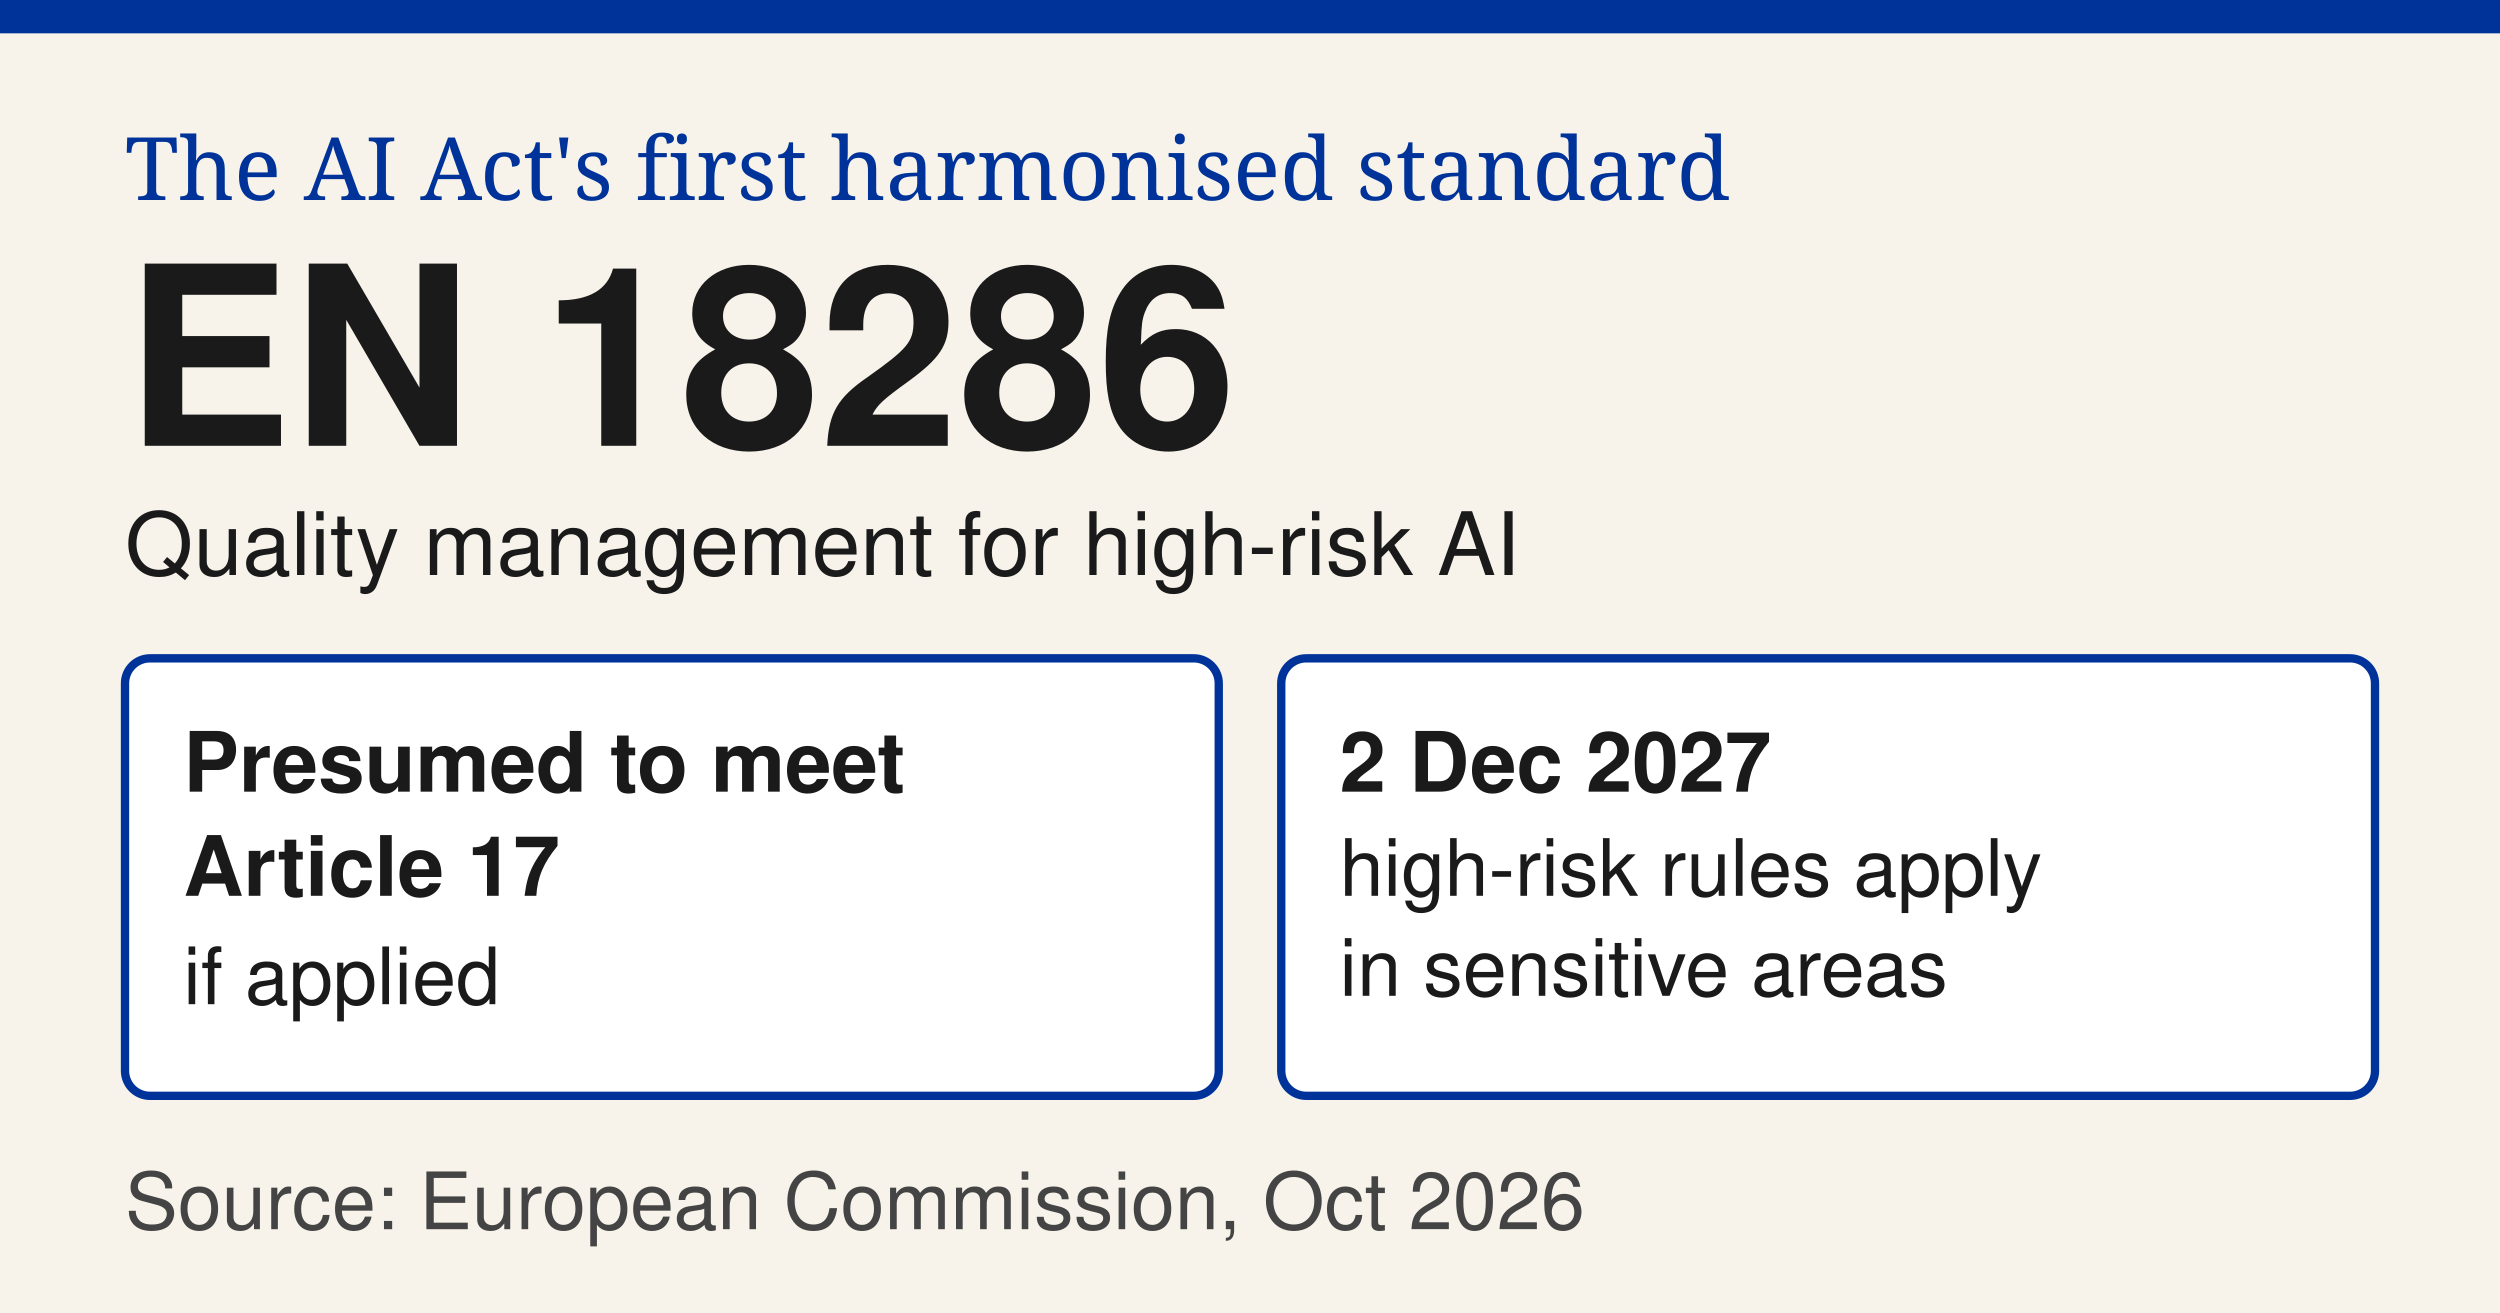
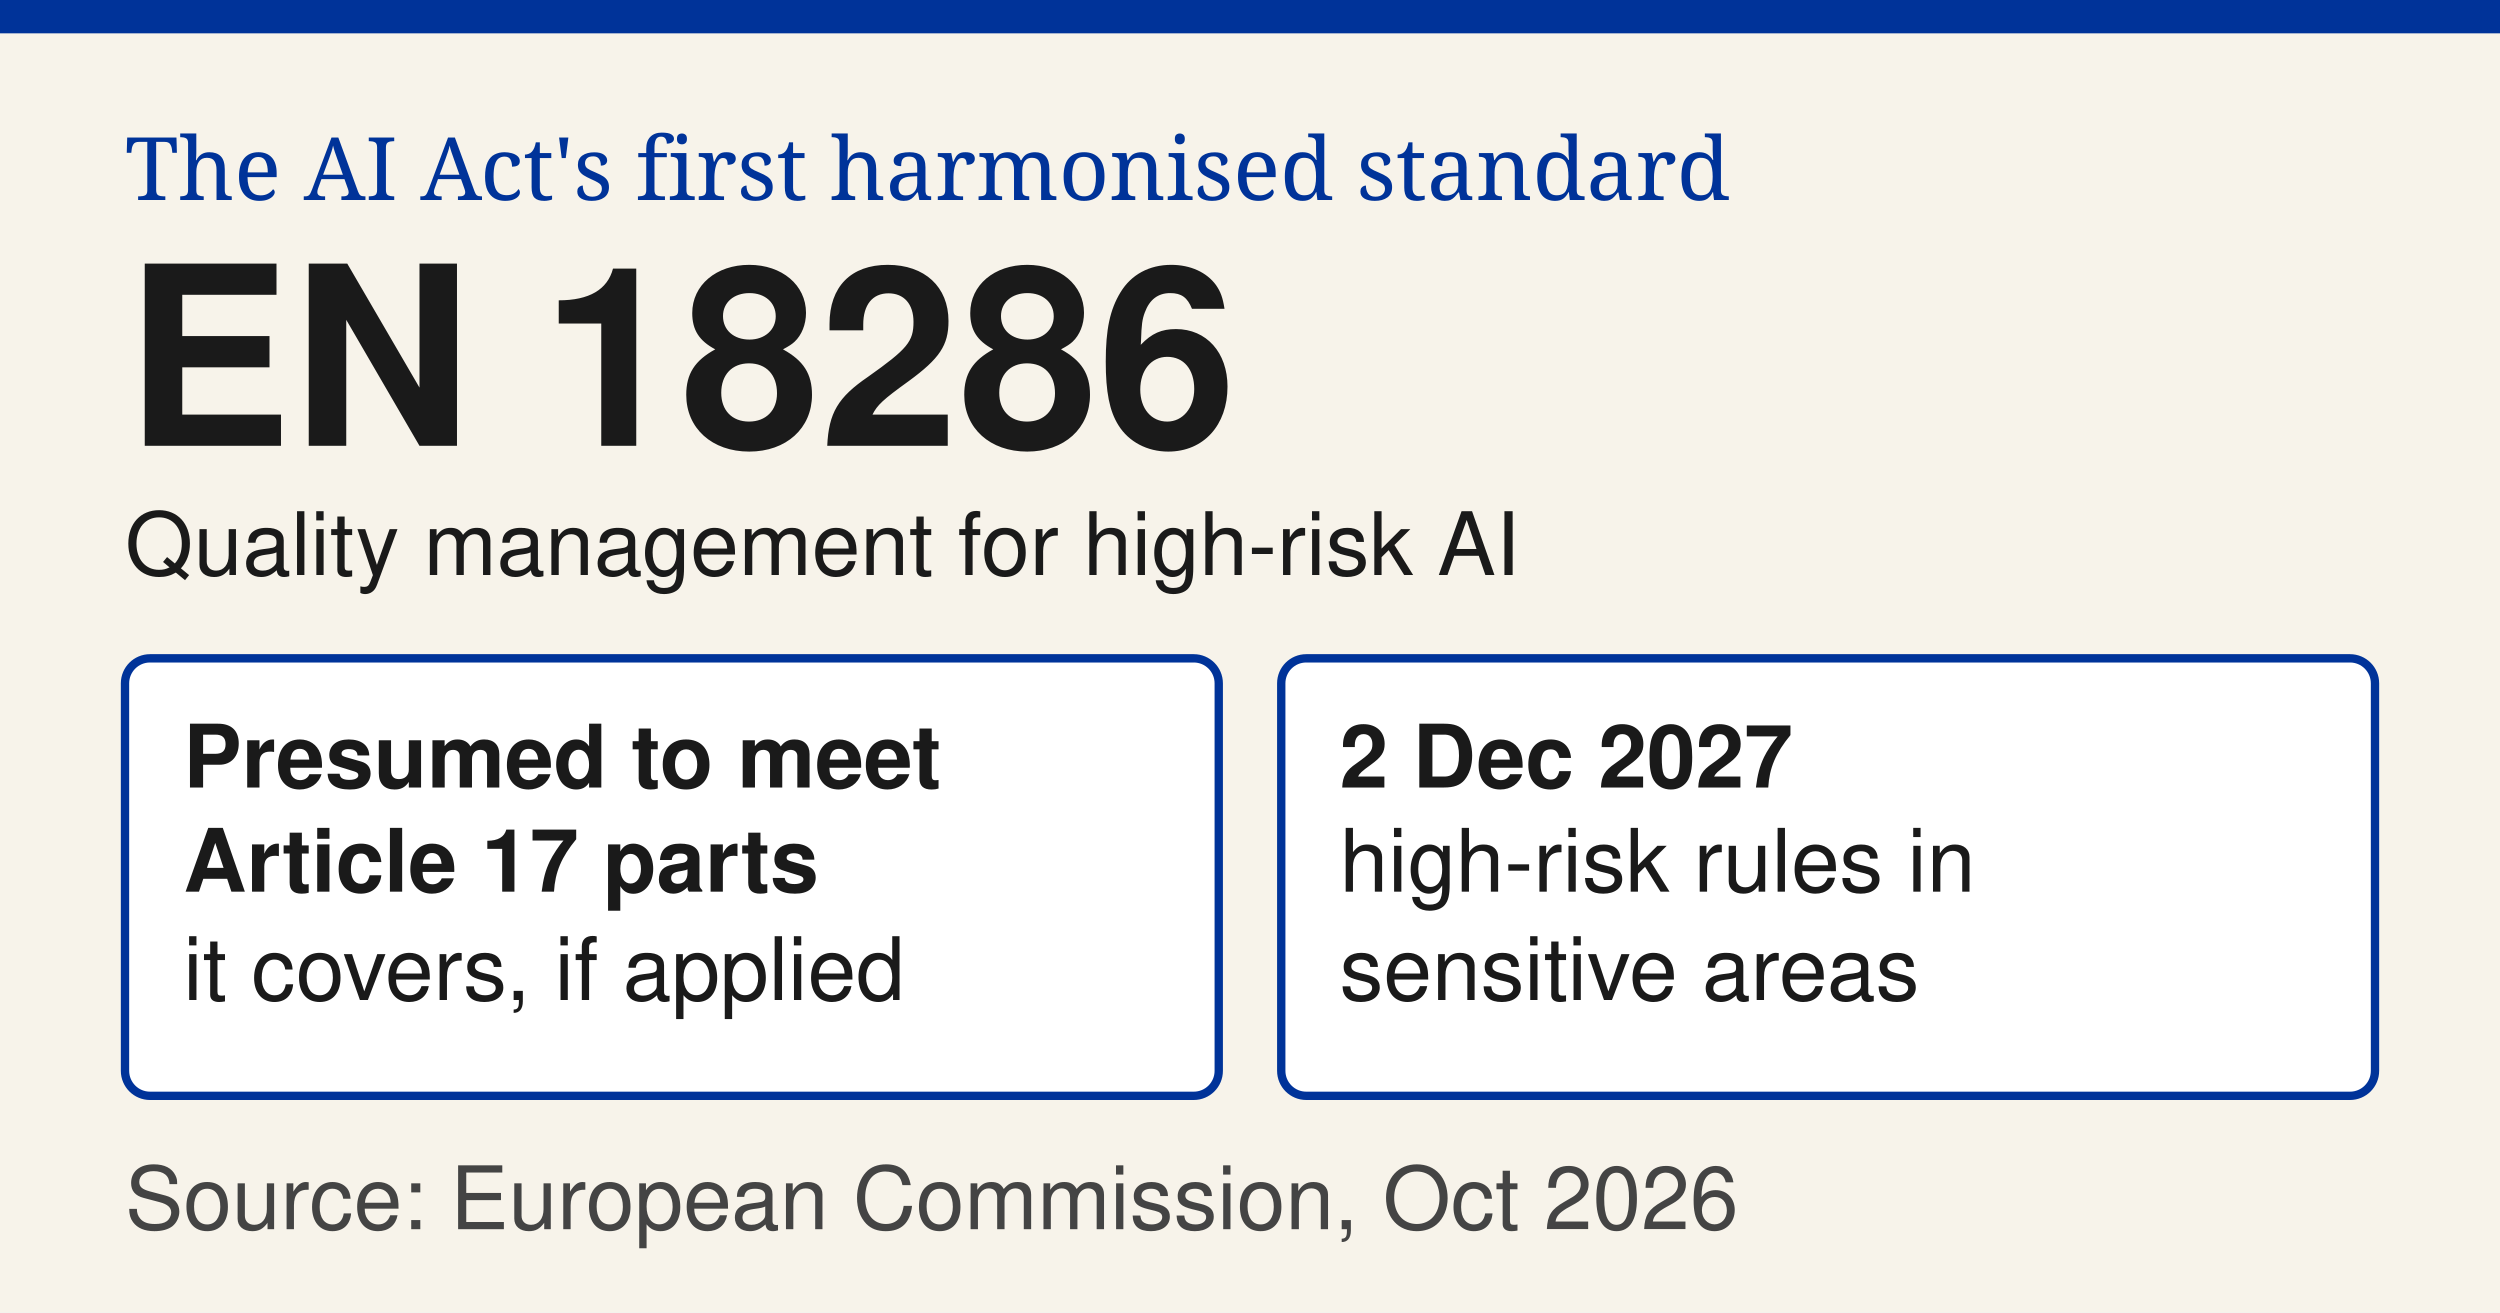
<svg xmlns="http://www.w3.org/2000/svg" viewBox="0 0 1200 630" width="1200" height="630" role="img" aria-labelledby="t d">
  <rect width="1200" height="630" fill="#f7f3ea" />
  <rect x="0" y="0" width="1200" height="16" fill="#003399" />
  <text x="60" y="96" font-family="Georgia, serif" font-size="42" fill="#003399">The AI Act's first harmonised standard</text>
  <text x="60" y="214" font-family="Helvetica, Arial, sans-serif" font-size="120" font-weight="700" fill="#1a1a1a">EN 18286</text>
  <text x="60" y="276" font-family="Helvetica, Arial, sans-serif" font-size="42" fill="#1a1a1a">Quality management for high-risk AI</text>
  <g font-family="Helvetica, Arial, sans-serif" fill="#1a1a1a">
    <rect x="60" y="316" width="525" height="210" rx="12" fill="#ffffff" stroke="#003399" stroke-width="4" />
-     <text x="88" y="380" font-size="40" font-weight="700">Presumed to meet</text>
-     <text x="88" y="430" font-size="40" font-weight="700">Article 17</text>
-     <text x="88" y="482" font-size="38">if applied</text>
+     <text x="88" y="378" font-size="42" font-weight="700">Presumed to meet</text>
+     <text x="88" y="428" font-size="42" font-weight="700">Article 17 parts</text>
+     <text x="88" y="480" font-size="42">it covers, if applied</text>
    <rect x="615" y="316" width="525" height="210" rx="12" fill="#ffffff" stroke="#003399" stroke-width="4" />
-     <text x="643" y="380" font-size="40" font-weight="700">2 Dec 2027</text>
-     <text x="643" y="430" font-size="38">high-risk rules apply</text>
-     <text x="643" y="478" font-size="38">in sensitive areas</text>
+     <text x="643" y="378" font-size="42" font-weight="700">2 Dec 2027</text>
+     <text x="643" y="428" font-size="42">high-risk rules in</text>
+     <text x="643" y="480" font-size="42">sensitive areas</text>
  </g>
-   <text x="60" y="590" font-family="Helvetica, Arial, sans-serif" font-size="38" fill="#444">Source: European Commission, Oct 2026</text>
+   <text x="60" y="590" font-family="Helvetica, Arial, sans-serif" font-size="42" fill="#444">Source: European Commission, Oct 2026</text>
</svg>
